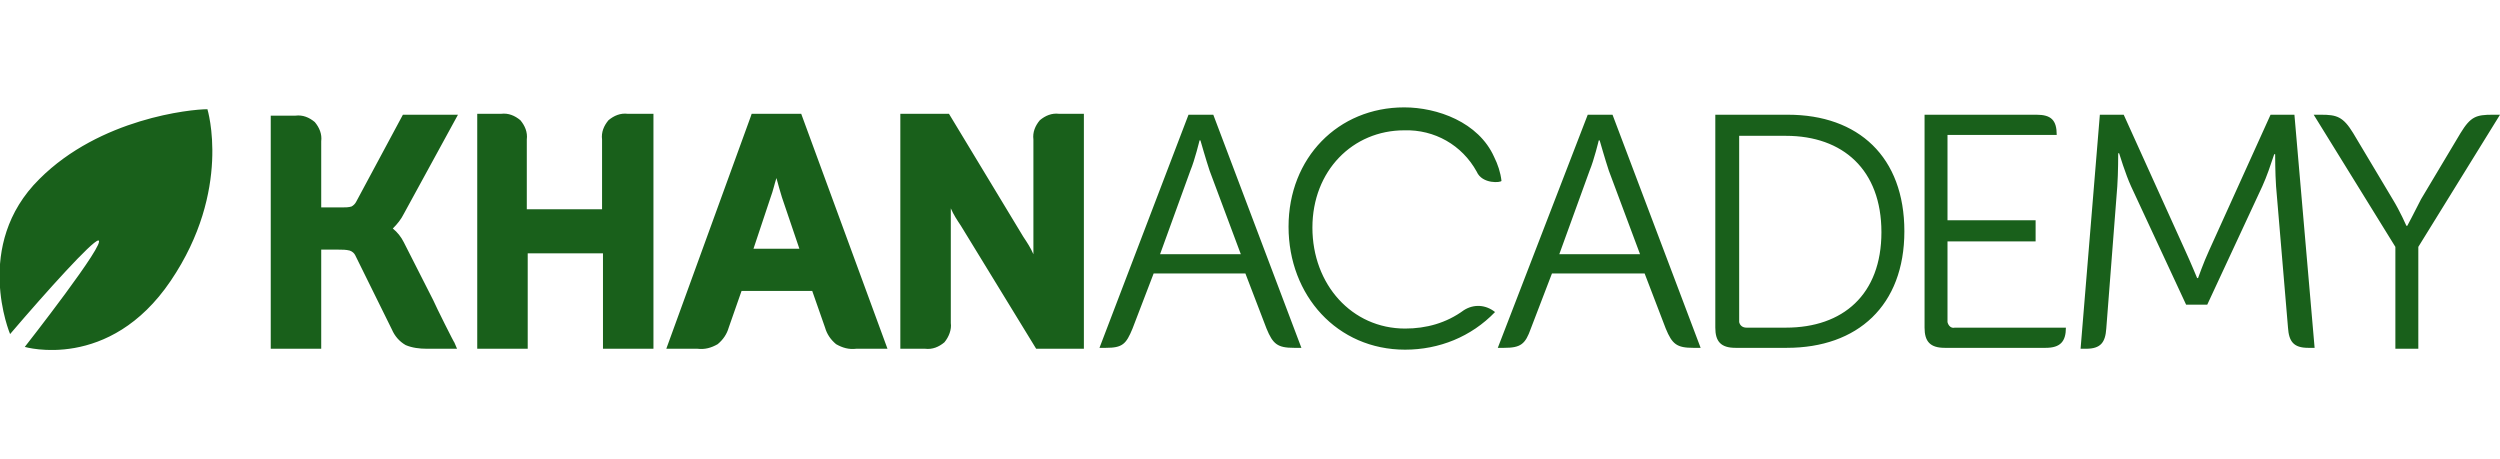
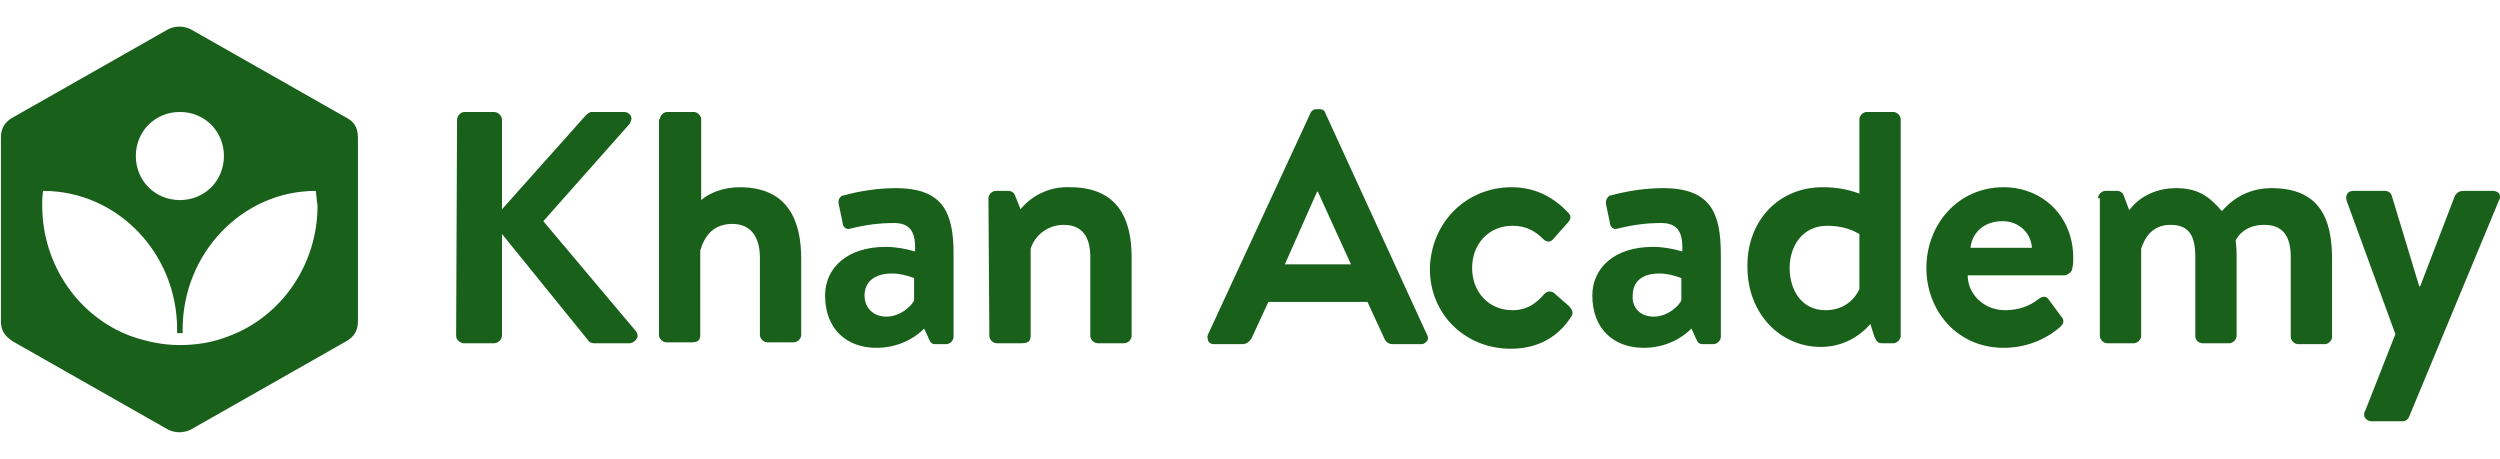
<svg xmlns="http://www.w3.org/2000/svg" id="Layer_1" viewBox="0 0 272.4 50">
  <style>.st0{fill:#19601b}</style>
-   <path class="st0" d="M87.3 12.4h-5.4l-.1.3L72.6 38H76c.8.1 1.5-.1 2.2-.5.6-.5 1-1.1 1.2-1.8l1.4-4h7.7l1.4 4c.2.7.6 1.3 1.2 1.8.7.4 1.4.6 2.2.5h3.4l-9.4-25.6zm-2.7 7c.2.7.4 1.5.6 2.1l1.9 5.6h-5l1.9-5.7c.2-.5.4-1.4.6-2zM47.2 32.7l-.4.2.4-.2-3.2-6.3c-.3-.6-.7-1.1-1.2-1.5.5-.5.9-1 1.2-1.6l5.9-10.8h-6L38.8 22c-.1.2-.3.4-.5.5-.3.1-.7.1-1 .1H35v-7.2c.1-.8-.2-1.5-.7-2.1-.6-.5-1.3-.8-2.1-.7h-2.7V38H35V27.2h1.9c.4 0 .8 0 1.2.1.3.1.5.3.6.5l4 8.1c.3.7.8 1.3 1.5 1.7.7.3 1.5.4 2.3.4h3.3l-.3-.7c0 .1-2-3.9-2.3-4.6zM70.6 12.4h-2.2c-.8-.1-1.5.2-2.1.7-.5.6-.8 1.3-.7 2.1v7.6h-8.2v-7.6c.1-.8-.2-1.5-.7-2.1-.6-.5-1.3-.8-2.1-.7H52V38h5.5V27.6h8.2V38h5.5V12.4h-.6zM117.6 12.4h-2.2c-.8-.1-1.5.2-2.1.7-.5.6-.8 1.3-.7 2.1v12.5c-.3-.7-.7-1.3-1.1-1.9l-8.1-13.4h-5.3V38h2.7c.8.1 1.5-.2 2.1-.7.5-.6.8-1.4.7-2.1V23.9v-1.2c.3.7.7 1.3 1.1 1.9l8.2 13.4h5.2V12.4h-.5zM129.5 12.5h2.7l9.6 25.4h-.8c-1.8 0-2.3-.4-3-2.1l-2.3-6h-10l-2.3 6c-.7 1.7-1.1 2.1-2.9 2.1h-.7l9.7-25.4zm5.7 15.2l-3.4-9.1c-.4-1.2-1-3.3-1-3.3h-.1s-.5 2.1-1 3.3l-3.3 9.1h8.8zM173 12.5h2.7l9.6 25.4h-.8c-1.8 0-2.3-.4-3-2.1l-2.3-6h-10.1l-2.3 6c-.6 1.7-1.1 2.1-2.9 2.1h-.7l9.8-25.4zm5.7 15.2l-3.4-9.1c-.4-1.2-1-3.3-1-3.3h-.1s-.5 2.1-1 3.3l-3.3 9.1h8.8zM228.8 12.5h2.6l6.7 14.8c.6 1.3 1.3 3 1.3 3h.1s.6-1.7 1.2-3l6.7-14.8h2.6l2.2 25.4h-.7c-1.6 0-2.1-.7-2.2-2.2L248 20.3c-.1-1.4-.1-3.5-.1-3.5h-.1c-.4 1.2-.8 2.4-1.3 3.5l-6 12.9h-2.3l-6-12.9c-.6-1.3-1.3-3.6-1.3-3.6h-.1s0 2.2-.1 3.6l-1.2 15.5c-.1 1.5-.6 2.2-2.2 2.2h-.6l2.1-25.5zM261 26.9l-8.9-14.4h.8c1.7 0 2.4.2 3.5 2l4.3 7.2c.8 1.3 1.5 2.9 1.5 2.9h.1s.8-1.5 1.5-2.9l4.3-7.2c1.1-1.8 1.7-2 3.5-2h.8l-8.9 14.4V38H261V26.9zM160.9 18.7c-1.6-2.9-4.6-4.6-7.9-4.5-5.6 0-10 4.4-10 10.6s4.3 11 10.1 11c2.3 0 4.5-.6 6.4-2 1.1-.7 2.4-.6 3.4.2-2.6 2.7-6.1 4.1-9.8 4.1-7.4 0-12.7-5.9-12.7-13.4s5.4-13 12.6-13c3.6 0 8.1 1.6 9.8 5.4.4.8.7 1.7.8 2.6 0 .2-2.1.4-2.7-1zM194.8 12.5h-7.9v23.2c0 1.5.6 2.2 2.2 2.2h5.6c7.7 0 12.8-4.6 12.8-12.7s-5-12.7-12.7-12.7zm-.2 23.2h-4.3c-.4 0-.7-.2-.8-.6V14.8h5.1c6.2 0 10.4 3.7 10.4 10.5s-4.2 10.4-10.4 10.4zM221.9 35.7H213c-.4.1-.7-.2-.8-.6V26.3h9.6V24h-9.6v-9.3h11.9c0-1.6-.6-2.2-2.2-2.2h-12.2v23.2c0 1.5.6 2.2 2.2 2.2h11c1.6 0 2.2-.7 2.2-2.2h-3.2zM1.1 36.4S-3 26.7 4.3 19.5c6.6-6.6 16.5-7.6 18.3-7.6 0 0 2.7 8.8-4 18.7S2.7 37.8 2.7 37.8s9.1-11.6 8-11.6c-.7.1-5.5 5.4-9.6 10.2z" />
+   <path class="st0" d="M37.7 12.8L20.8 3.2c-.8-.4-1.7-.4-2.5 0L1.4 12.8C.5 13.3.1 14 .1 15v20c0 1 .4 1.6 1.3 2.2l16.9 9.6c.8.4 1.7.4 2.5 0l16.9-9.6c.9-.5 1.3-1.2 1.3-2.2V15c0-1.2-.5-1.8-1.3-2.2zm-18.1-.6c2.7 0 4.8 2.1 4.8 4.8s-2.1 4.8-4.8 4.8c-2.7 0-4.8-2.1-4.8-4.8s2.1-4.8 4.8-4.8zM25 36.6c-1.7.7-3.6 1-5.4 1-1.9 0-3.7-.4-5.4-1-5.6-2.1-9.6-7.7-9.6-14.2 0-.5 0-1.1.1-1.6 8.1 0 14.6 6.8 14.6 15.1v.4h.6v-.4c0-8.3 6.5-15.1 14.5-15.1.1.5.1 1.1.2 1.6 0 6.5-4 12.1-9.6 14.2zM49.8 13.1c0-.5.4-.9.8-.9h3.2c.5 0 .9.4.9.9v9.7l9.1-10.2c.2-.2.4-.4.7-.4H68c.4 0 .8.3.8.7 0 .2-.1.4-.2.6l-9.4 10.6 10.1 12c.3.4.2.8-.2 1.1-.1.1-.3.2-.5.2h-3.9c-.2 0-.5-.1-.6-.3l-9.4-11.6v11c0 .5-.4.9-.9.9h-3.2c-.5 0-.9-.4-.9-.8l.1-23.5zM71.9 13c0-.4.4-.8.8-.8h2.9c.4 0 .8.4.8.8v8.8c.8-.7 2.3-1.4 4.2-1.4 5.3 0 6.7 3.7 6.7 7.8v8.3c0 .4-.4.8-.8.8h-2.9c-.4 0-.8-.4-.8-.8v-8.4c0-2.3-1-3.7-3-3.7s-3 1.2-3.5 2.9v9.2c0 .5-.2.8-.9.8h-2.8c-.4 0-.8-.4-.8-.8V13h.1zM96.5 26.9c1.1 0 2.2.2 3.2.5.1-2.1-.5-3.1-2.3-3.1-1.6 0-3.1.2-4.7.6-.5.2-.9-.2-.9-.7l-.4-1.9c-.1-.4 0-.8.4-1h.1c1.8-.5 3.8-.8 5.7-.8 5.2 0 6.3 2.7 6.3 7.2v9c0 .4-.4.8-.8.8h-1.2c-.3 0-.5-.1-.7-.6l-.5-1.1c-1.4 1.4-3.3 2.1-5.2 2.1-3.3 0-5.6-2.1-5.6-5.7 0-3 2.4-5.3 6.6-5.3zm.1 7.6c1.5 0 2.8-1.2 3-1.8v-2.4c-.8-.3-1.6-.5-2.4-.5-1.9 0-3 .9-3 2.4 0 1.3.9 2.3 2.4 2.3zM107.7 21.6c0-.4.4-.8.8-.8h1.4c.3 0 .6.2.7.5l.6 1.5c1.3-1.6 3.3-2.5 5.4-2.4 5.3 0 6.7 3.6 6.7 7.6v8.6c0 .4-.4.8-.8.8h-2.9c-.4 0-.8-.4-.8-.8V28c0-2.2-.9-3.5-2.9-3.5-1.6 0-3.1 1-3.6 2.6v9.5c0 .6-.3.8-1 .8h-2.7c-.4 0-.8-.4-.8-.8l-.1-15zM131.6 36.5l11.2-24.2c.1-.2.3-.4.6-.4h.4c.3 0 .5.1.6.4l11.1 24.2c.2.3.1.7-.3.9-.1.1-.2.1-.3.1h-3.1c-.5 0-.8-.2-1-.7l-1.8-3.9h-10.8l-1.8 3.9c-.2.4-.6.7-1 .7h-3.1c-.4 0-.7-.2-.7-.6-.1-.2 0-.3 0-.4zm15.6-7.7l-3.6-7.9h-.1l-3.5 7.9h7.2zM164.7 20.4c2.6 0 4.6 1.1 6.2 2.8.4.4.2.8-.2 1.2l-1.5 1.7c-.4.4-.8.2-1.1-.1-.8-.8-1.8-1.4-3.3-1.4-2.6 0-4.4 2-4.4 4.6s1.8 4.6 4.4 4.6c1.8 0 2.8-1 3.5-1.8.3-.3.7-.3 1-.1l1.6 1.4c.4.4.6.8.3 1.2-1.4 2.2-3.6 3.5-6.6 3.5-4.9 0-8.8-3.7-8.8-8.7.1-5.1 4-8.9 8.9-8.9zM180.1 26.9c1.1 0 2.2.2 3.2.5.1-2.1-.5-3.1-2.3-3.1-1.6 0-3.1.2-4.7.6-.5.2-.9-.2-.9-.7l-.4-1.9c-.1-.4.1-.8.4-1h.1c1.8-.5 3.8-.8 5.7-.8 5.2 0 6.3 2.7 6.3 7.2v9c0 .4-.4.8-.8.8h-1.2c-.3 0-.5-.1-.7-.6l-.5-1.1c-1.4 1.4-3.3 2.1-5.2 2.1-3.3 0-5.6-2.1-5.6-5.7 0-3 2.4-5.3 6.6-5.3zm.1 7.6c1.5 0 2.8-1.2 3-1.8v-2.4c-.8-.3-1.6-.5-2.4-.5-1.9 0-2.9.9-2.9 2.4-.1 1.3.8 2.3 2.3 2.3zM198.6 20.4c1.4 0 2.7.2 4 .7V13c0-.4.4-.8.8-.8h2.9c.4 0 .8.4.8.8v23.6c0 .4-.4.8-.8.8H205c-.4 0-.6-.3-.8-.8l-.4-1.3c-1.4 1.6-3.3 2.5-5.4 2.5-4.5 0-8-3.7-8-8.7-.1-4.8 3.2-8.7 8.2-8.7zm4 5.1c-1-.6-2.2-.9-3.5-.9-2.7 0-4.1 2.2-4.1 4.6s1.3 4.6 3.9 4.6c2.2 0 3.3-1.4 3.7-2.3v-6zM218.3 20.4c4.3 0 7.6 3.2 7.6 7.7 0 .3 0 .8-.1 1.1 0 .4-.4.7-.8.8h-10.6c0 2 1.7 3.8 4.1 3.8 1.3 0 2.6-.4 3.6-1.2.4-.3.8-.4 1.1 0l1.4 1.9c.3.3.3.7 0 1l-.1.1c-1.7 1.5-3.9 2.3-6.2 2.3-5 0-8.4-4-8.4-8.7 0-4.8 3.5-8.8 8.4-8.8zm3.1 6.6c-.1-1.6-1.4-2.9-3.2-2.9-2 0-3.3 1.2-3.5 2.9h6.7zM228.6 21.6c0-.4.4-.8.8-.8h1.3c.3 0 .6.2.7.5l.6 1.6c1.2-1.6 3.1-2.4 5.1-2.4 2.4 0 3.6.9 5 2.5.7-.8 2.4-2.5 5.4-2.5 5.3 0 6.6 3.4 6.6 7.7v8.5c0 .4-.4.8-.8.8h-2.9c-.4 0-.8-.4-.8-.8V28c0-2.2-.8-3.5-2.9-3.5-2.4 0-3.1 1.7-3.1 1.7s.1.8.1 1.6v8.8c0 .4-.4.8-.8.8H240c-.4 0-.8-.3-.8-.8V28c0-2.2-.6-3.5-2.7-3.5-2 0-2.8 1.4-3.2 2.6v9.5c0 .4-.4.8-.8.8h-2.9c-.4 0-.8-.4-.8-.8v-15h-.2zM255.7 21.9c-.2-.6.1-1.1.7-1.1h3.5c.3 0 .6.2.7.5l3 9.9h.1l3.8-9.9c.3-.4.5-.5 1-.5h3.1c.4 0 .8.2.8.6 0 .2 0 .3-.1.4l-9.8 23.6c-.1.3-.4.5-.7.5h-3.4c-.4 0-.8-.3-.8-.7 0-.2 0-.3.1-.4l3.3-8.4-5.3-14.5z" />
</svg>
